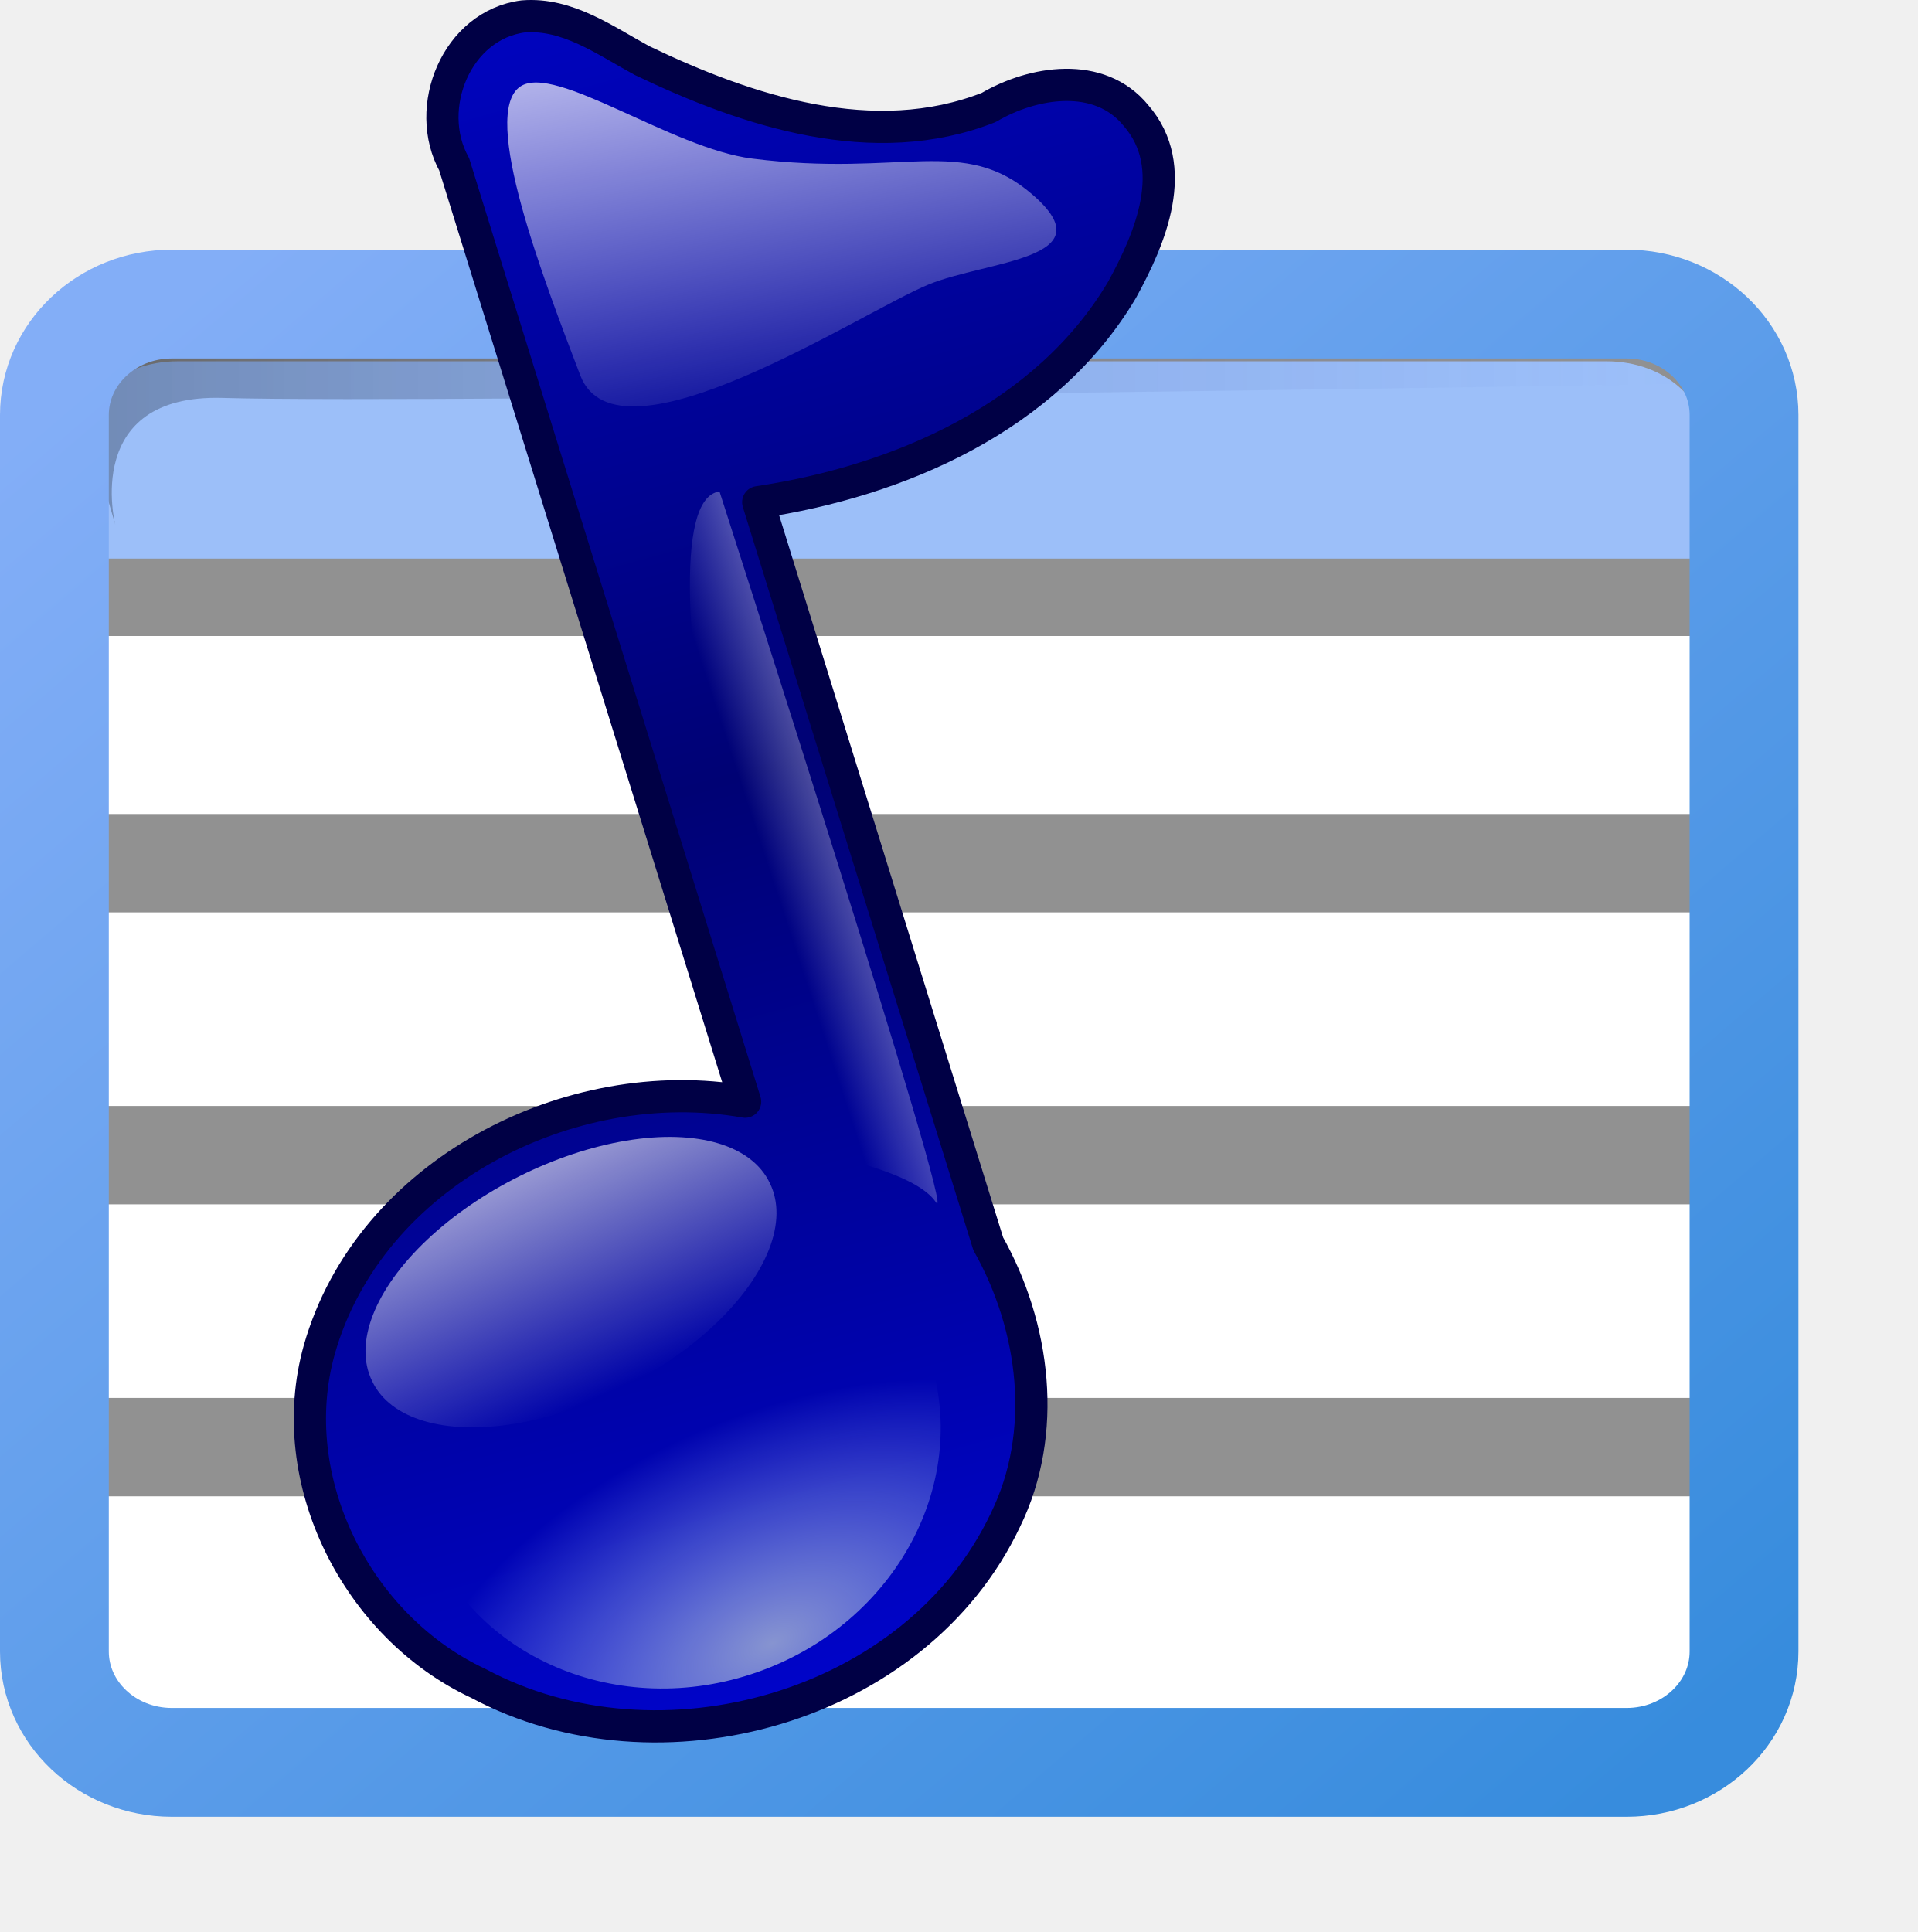
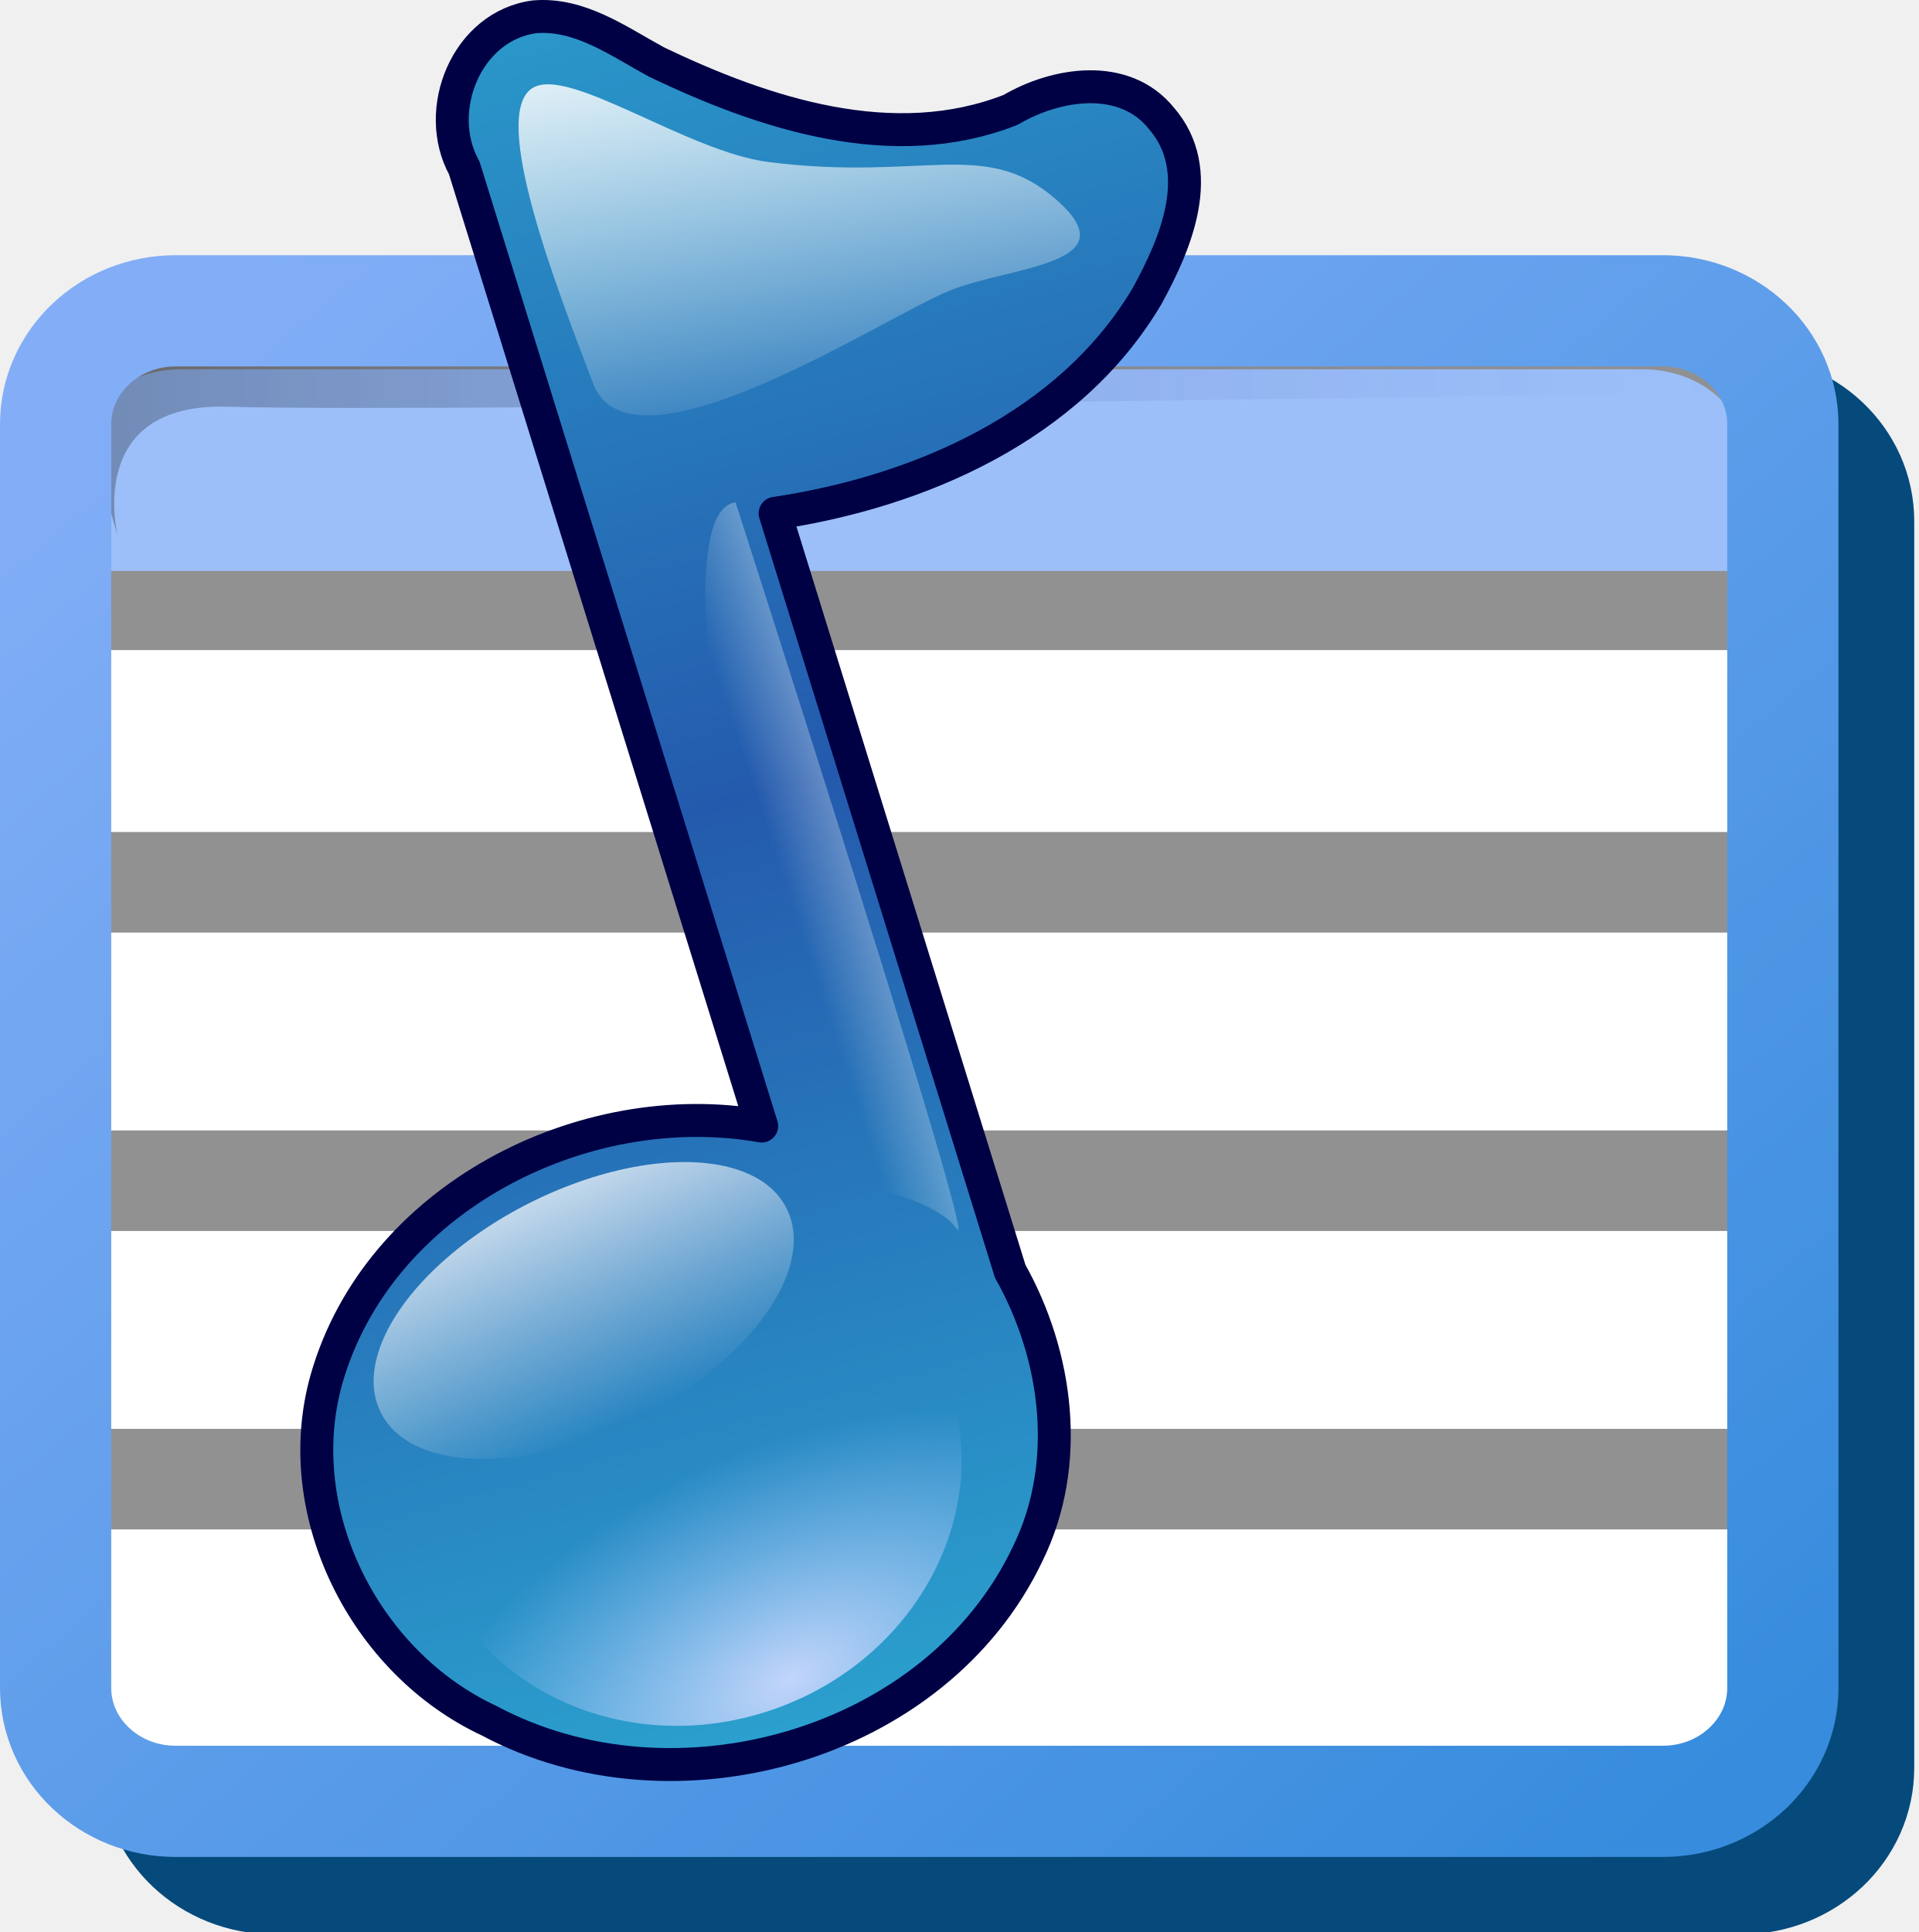
- <svg xmlns="http://www.w3.org/2000/svg" xmlns:xlink="http://www.w3.org/1999/xlink" id="svg2" height="335pt" width="332.5pt">
+ <svg xmlns="http://www.w3.org/2000/svg" xmlns:xlink="http://www.w3.org/1999/xlink" id="svg2" height="437px" width="434px">
  <defs id="defs4">
    <linearGradient id="linearGradient2222">
-       <stop style="stop-color:#ffffff;stop-opacity:0.816;" offset="0" id="stop2224" />
+       <stop style="stop-color:#ffffff;stop-opacity:1;" offset="0" id="stop2224" />
      <stop style="stop-color:#ffffff;stop-opacity:0;" offset="1" id="stop2226" />
    </linearGradient>
    <linearGradient id="linearGradient2214">
      <stop id="stop2216" offset="0" style="stop-color:#ffffff;stop-opacity:1;" />
      <stop id="stop2218" offset="1" style="stop-color:#ffffff;stop-opacity:0;" />
    </linearGradient>
    <linearGradient id="linearGradient2204">
-       <stop style="stop-color:#ffffff;stop-opacity:0.816;" offset="0" id="stop2206" />
+       <stop style="stop-color:#ffffff;stop-opacity:1;" offset="0" id="stop2206" />
      <stop style="stop-color:#ffffff;stop-opacity:0;" offset="1" id="stop2208" />
    </linearGradient>
    <linearGradient id="linearGradient2182">
      <stop style="stop-color:#83aef7;stop-opacity:1;" offset="0" id="stop2184" />
      <stop style="stop-color:#378cdd;stop-opacity:1;" offset="1" id="stop2186" />
    </linearGradient>
    <linearGradient id="linearGradient2172">
      <stop id="stop2174" offset="0" style="stop-color:#000000;stop-opacity:0.286;" />
      <stop id="stop2176" offset="1" style="stop-color:#4c68de;stop-opacity:0;" />
    </linearGradient>
    <linearGradient id="linearGradient2142">
      <stop style="stop-color:#ffffff;stop-opacity:0;" offset="0" id="stop2144" />
      <stop style="stop-color:#ffffff;stop-opacity:1;" offset="1" id="stop2146" />
    </linearGradient>
    <linearGradient id="linearGradient2116">
-       <stop id="stop2118" offset="0" style="stop-color:#a5b4d3;stop-opacity:0.816;" />
+       <stop id="stop2118" offset="0" style="stop-color:#c3d5fa;stop-opacity:1;" />
      <stop id="stop2120" offset="1" style="stop-color:#a9c6ff;stop-opacity:0;" />
    </linearGradient>
    <linearGradient id="linearGradient2080">
      <stop style="stop-color:none" offset="0" id="stop2082" />
      <stop style="stop-color:#000274;stop-opacity:1;" offset="1" id="stop2084" />
    </linearGradient>
    <linearGradient id="linearGradient2050">
-       <stop id="stop2052" offset="0" style="stop-color:#0004cd;stop-opacity:1;" />
-       <stop id="stop2054" offset="1" style="stop-color:#000274;stop-opacity:1;" />
+       <stop id="stop2052" offset="0" style="stop-color:#2ba3cf;stop-opacity:1;" />
+       <stop id="stop2054" offset="1" style="stop-color:#245aad;stop-opacity:1;" />
    </linearGradient>
    <radialGradient gradientTransform="matrix(1.473629,-0.169147,8.785089e-2,0.908723,44.9122,7.928287)" gradientUnits="userSpaceOnUse" r="42.426" fy="298.656" fx="-128.011" cy="298.656" cx="-128.011" id="radialGradient2122" xlink:href="#linearGradient2116" />
-     <linearGradient gradientTransform="matrix(1.158721,0,0,1,-122.4919,415.7143)" gradientUnits="userSpaceOnUse" y2="609.946" x2="449.808" y1="290.738" x1="133.742" id="linearGradient2130" xlink:href="#linearGradient2182" />
-     <linearGradient gradientTransform="matrix(1.076431,0,0,1.076431,-109.4348,387.31)" gradientUnits="userSpaceOnUse" y2="319.117" x2="270.211" y1="221.298" x1="254.635" id="linearGradient2168" xlink:href="#linearGradient2222" />
-     <linearGradient gradientTransform="matrix(1.158721,0,0,0.759283,-127.4579,481.8582)" gradientUnits="userSpaceOnUse" y2="318.791" x2="446.585" y1="318.791" x1="120.558" id="linearGradient2178" xlink:href="#linearGradient2172" />
-     <linearGradient spreadMethod="reflect" y2="339.199" x2="-56.09" y1="507.59" x1="-32.222" gradientTransform="matrix(1.268065,-0.166342,0.166342,1.268065,179.7525,371.1327)" gradientUnits="userSpaceOnUse" id="linearGradient2198" xlink:href="#linearGradient2050" />
+     <linearGradient gradientTransform="matrix(1.158721,0,0,1,-16.77765,0)" gradientUnits="userSpaceOnUse" y2="609.946" x2="449.808" y1="290.738" x1="133.742" id="linearGradient2130" xlink:href="#linearGradient2182" />
+     <linearGradient gradientTransform="matrix(1.076431,0,0,1.076431,-3.720561,-28.40424)" gradientUnits="userSpaceOnUse" y2="319.117" x2="270.211" y1="221.298" x1="254.635" id="linearGradient2168" xlink:href="#linearGradient2222" />
+     <linearGradient gradientTransform="matrix(1.158721,0,0,0.759283,-21.74361,66.14395)" gradientUnits="userSpaceOnUse" y2="318.791" x2="446.585" y1="318.791" x1="120.558" id="linearGradient2178" xlink:href="#linearGradient2172" />
+     <linearGradient spreadMethod="reflect" y2="339.199" x2="-56.09" y1="507.59" x1="-32.222" gradientTransform="matrix(1.268065,-0.166342,0.166342,1.268065,285.4668,-44.58162)" gradientUnits="userSpaceOnUse" id="linearGradient2198" xlink:href="#linearGradient2050" />
    <linearGradient gradientUnits="userSpaceOnUse" y2="234.663" x2="-113.748" y1="312.817" x1="-117.002" id="linearGradient2210" xlink:href="#linearGradient2204" />
-     <linearGradient gradientTransform="translate(-103.694,419.7549)" gradientUnits="userSpaceOnUse" y2="413.223" x2="283.058" y1="396.08" x1="335.402" id="linearGradient2220" xlink:href="#linearGradient2214" />
-     <linearGradient y2="318.791" x2="446.585" y1="318.791" x1="120.558" gradientTransform="matrix(1.158721,0,0,0.759283,-127.4579,481.8582)" gradientUnits="userSpaceOnUse" id="linearGradient1360" xlink:href="#linearGradient2172" />
-     <linearGradient y2="609.946" x2="449.808" y1="290.738" x1="133.742" gradientTransform="matrix(1.158721,0,0,1,-122.4919,415.7143)" gradientUnits="userSpaceOnUse" id="linearGradient1362" xlink:href="#linearGradient2182" />
-     <linearGradient y2="339.199" x2="-56.09" y1="507.59" x1="-32.222" spreadMethod="reflect" gradientTransform="matrix(1.268065,-0.166342,0.166342,1.268065,179.7525,371.1327)" gradientUnits="userSpaceOnUse" id="linearGradient1364" xlink:href="#linearGradient2050" />
-     <radialGradient r="42.426" fy="298.656" fx="-128.011" cy="298.656" cx="-128.011" gradientTransform="matrix(1.473629,-0.169147,8.785089e-2,0.908723,44.9122,7.928287)" gradientUnits="userSpaceOnUse" id="radialGradient1366" xlink:href="#linearGradient2116" />
-     <linearGradient y2="319.117" x2="270.211" y1="221.298" x1="254.635" gradientTransform="matrix(1.076431,0,0,1.076431,-109.4348,387.31)" gradientUnits="userSpaceOnUse" id="linearGradient1368" xlink:href="#linearGradient2222" />
-     <linearGradient y2="234.663" x2="-113.748" y1="312.817" x1="-117.002" gradientUnits="userSpaceOnUse" id="linearGradient1370" xlink:href="#linearGradient2204" />
-     <linearGradient y2="413.223" x2="283.058" y1="396.08" x1="335.402" gradientTransform="translate(-103.694,419.7549)" gradientUnits="userSpaceOnUse" id="linearGradient1372" xlink:href="#linearGradient2214" />
+     <linearGradient gradientTransform="translate(2.020305,4.04061)" gradientUnits="userSpaceOnUse" y2="413.223" x2="283.058" y1="396.08" x1="335.402" id="linearGradient2220" xlink:href="#linearGradient2214" />
+     <linearGradient y2="609.946" x2="449.808" y1="290.738" x1="133.742" gradientTransform="matrix(1.158721,0,0,1,468.9366,265.7143)" gradientUnits="userSpaceOnUse" id="linearGradient2194" xlink:href="#linearGradient2182" />
+     <linearGradient y2="318.791" x2="446.585" y1="318.791" x1="120.558" gradientTransform="matrix(1.158721,0,0,0.759283,-21.74361,66.14395)" gradientUnits="userSpaceOnUse" id="linearGradient1357" xlink:href="#linearGradient2172" />
+     <linearGradient y2="609.946" x2="449.808" y1="290.738" x1="133.742" gradientTransform="matrix(1.158721,0,0,1,-16.77765,0)" gradientUnits="userSpaceOnUse" id="linearGradient1359" xlink:href="#linearGradient2182" />
+     <linearGradient y2="339.199" x2="-56.09" y1="507.59" x1="-32.222" spreadMethod="reflect" gradientTransform="matrix(1.268065,-0.166342,0.166342,1.268065,285.4668,-44.58162)" gradientUnits="userSpaceOnUse" id="linearGradient1361" xlink:href="#linearGradient2050" />
+     <radialGradient r="42.426" fy="298.656" fx="-128.011" cy="298.656" cx="-128.011" gradientTransform="matrix(1.473629,-0.169147,8.785089e-2,0.908723,44.9122,7.928287)" gradientUnits="userSpaceOnUse" id="radialGradient1363" xlink:href="#linearGradient2116" />
+     <linearGradient y2="319.117" x2="270.211" y1="221.298" x1="254.635" gradientTransform="matrix(1.076431,0,0,1.076431,-3.720561,-28.40424)" gradientUnits="userSpaceOnUse" id="linearGradient1365" xlink:href="#linearGradient2222" />
+     <linearGradient y2="234.663" x2="-113.748" y1="312.817" x1="-117.002" gradientUnits="userSpaceOnUse" id="linearGradient1367" xlink:href="#linearGradient2204" />
+     <linearGradient y2="413.223" x2="283.058" y1="396.08" x1="335.402" gradientTransform="translate(2.020305,4.04061)" gradientUnits="userSpaceOnUse" id="linearGradient1369" xlink:href="#linearGradient2214" />
  </defs>
  <g id="layer1">
-     <g transform="translate(-0.665862,-629.2025)" id="g1346">
-       <path id="path2180" d="M 13.484,706.421 L 13.484,1031.691 L 397.342,1031.691 L 397.342,704.401 L 13.484,706.421 z " style="fill:#ffffff;fill-opacity:1;fill-rule:evenodd;stroke:#000000;stroke-width:0.25pt;stroke-linecap:butt;stroke-linejoin:miter;stroke-opacity:1" />
-       <path id="path2044" d="M 15.727,963.768 L 396.45,963.768" style="color:#000000;fill:none;fill-opacity:0.75;fill-rule:evenodd;stroke:#919191;stroke-width:22.744;stroke-linecap:butt;stroke-linejoin:miter;stroke-miterlimit:4;stroke-dashoffset:0;stroke-opacity:1;marker:none;marker-start:none;marker-mid:none;marker-end:none;visibility:visible;display:inline;overflow:visible" />
-       <path id="path2042" d="M 22.348,896.268 L 403.071,896.268" style="color:#000000;fill:none;fill-opacity:0.75;fill-rule:evenodd;stroke:#919191;stroke-width:22.744;stroke-linecap:butt;stroke-linejoin:miter;stroke-miterlimit:4;stroke-dashoffset:0;stroke-opacity:1;marker:none;marker-start:none;marker-mid:none;marker-end:none;visibility:visible;display:inline;overflow:visible" />
-       <path id="path2040" d="M 14.072,828.768 L 394.795,828.768" style="fill:none;fill-opacity:0.75;fill-rule:evenodd;stroke:#919191;stroke-width:22.744;stroke-linecap:butt;stroke-linejoin:miter;stroke-miterlimit:4;stroke-opacity:1" />
-       <path id="rect2037" d="M 41.674,703.791 L 372.21,703.791 C 389.782,703.791 403.928,716.055 403.928,731.289 L 403.928,767.293 L 9.956,767.293 L 9.956,731.289 C 9.956,716.055 24.102,703.791 41.674,703.791 z " style="color:#000000;fill:#9cbff9;fill-opacity:1;fill-rule:evenodd;stroke:#919191;stroke-width:17.897;stroke-linecap:round;stroke-linejoin:round;stroke-miterlimit:4;stroke-dashoffset:0;stroke-opacity:1;marker:none;marker-start:none;marker-mid:none;marker-end:none;visibility:visible;display:block;overflow:visible" />
-       <path id="path2170" d="M 27.314,750.485 L 12.416,699.505 L 390.656,702.217 L 391.484,717.945 C 391.484,717.945 101.386,722.647 52.144,721.199 C 19.535,720.24 27.314,750.485 27.314,750.485 z " style="fill:url(#linearGradient1360);fill-opacity:1;fill-rule:evenodd;stroke:none;stroke-width:0.25pt;stroke-linecap:butt;stroke-linejoin:miter;stroke-opacity:1" />
-       <rect ry="25.642" rx="27.143" y="699.505" x="13.244" height="337.143" width="390.655" id="rect2035" style="color:#000000;fill:none;fill-opacity:1;fill-rule:evenodd;stroke:url(#linearGradient1362);stroke-width:25.156;stroke-linecap:round;stroke-linejoin:round;stroke-miterlimit:4;stroke-dashoffset:0;stroke-opacity:1;marker:none;marker-start:none;marker-mid:none;marker-end:none;visibility:visible;display:block;overflow:visible" />
-       <path id="path2048" d="M 121.661,632.996 C 106.237,634.935 98.453,654.137 105.676,667.201 C 128.098,739.434 150.52,811.668 172.942,883.902 C 132.429,876.763 86.085,900.395 74.491,941.227 C 65.997,971.4 83.21,1005.323 111.284,1018.404 C 153.015,1040.731 212.468,1024.209 233.117,980.631 C 243.041,960.422 239.942,935.949 229.146,916.759 C 211.422,859.609 193.697,802.458 175.973,745.308 C 208.627,740.44 242.633,725.65 260.072,696.224 C 266.641,684.274 273.679,667.839 263.288,655.892 C 254.856,645.538 239.485,648.02 229.266,654.043 C 202.711,664.501 173.54,654.94 149.105,643.202 C 140.562,638.562 131.897,632.191 121.661,632.996 z " style="color:#000000;fill:url(#linearGradient1364);fill-opacity:1;fill-rule:evenodd;stroke:#000045;stroke-width:7.448;stroke-linecap:round;stroke-linejoin:round;stroke-miterlimit:4;stroke-dashoffset:0;stroke-opacity:1;marker:none;marker-start:none;marker-mid:none;marker-end:none;visibility:visible;display:block;overflow:visible" />
-       <path transform="matrix(1.370086,-0.483357,0.443594,1.257378,206.7166,573.8517)" d="M -78.792 262.423 A 42.426 42.426 0 1 1  -163.645,262.423 A 42.426 42.426 0 1 1  -78.792 262.423 z" id="path2114" style="color:#000000;fill:url(#radialGradient1366);fill-opacity:1;fill-rule:evenodd;stroke:none;stroke-width:11.76;stroke-linecap:butt;stroke-linejoin:miter;stroke-miterlimit:4;stroke-dashoffset:0;stroke-opacity:1;marker:none;marker-start:none;marker-mid:none;marker-end:none;visibility:visible;display:inline;overflow:visible" />
-       <path id="path2166" d="M 134.831,715.984 C 126.503,694.157 111.498,655.469 120.991,649.185 C 129.033,643.862 155.951,663.514 174.546,665.862 C 209.49,670.276 223.361,660.284 239.44,674.248 C 256.64,689.185 228.998,689.38 215.318,694.992 C 199.893,701.319 143.442,738.554 134.831,715.984 z " style="color:#000000;fill:url(#linearGradient1368);fill-opacity:1;fill-rule:evenodd;stroke:none;stroke-width:14;stroke-linecap:butt;stroke-linejoin:miter;stroke-miterlimit:4;stroke-dashoffset:0;stroke-opacity:1;marker:none;marker-start:none;marker-mid:none;marker-end:none;visibility:visible;display:inline;overflow:visible" />
-       <path transform="matrix(-0.924423,0.459928,-0.415284,-0.862286,129.6047,1207.659)" d="M -71.48 262.423 A 49.739 28.328 0 1 1  -170.957,262.423 A 49.739 28.328 0 1 1  -71.48 262.423 z" id="path2200" style="color:#000000;fill:url(#linearGradient1370);fill-opacity:1;fill-rule:evenodd;stroke:none;stroke-width:1.982;stroke-linecap:butt;stroke-linejoin:miter;stroke-miterlimit:4;stroke-dashoffset:0;stroke-opacity:1;marker:none;marker-start:none;marker-mid:none;marker-end:none;visibility:visible;display:inline;overflow:visible" />
-       <path id="path2212" d="M 181.306,894.26 C 181.306,894.26 211.306,898.546 217.02,907.117 C 222.735,915.689 167.02,742.831 167.02,742.831 C 145.592,745.689 181.306,894.26 181.306,894.26 z " style="fill:url(#linearGradient1372);fill-opacity:1;fill-rule:evenodd;stroke:none;stroke-width:0.25pt;stroke-linecap:butt;stroke-linejoin:miter;stroke-opacity:1" />
+     <g transform="translate(-106.3801,-213.4882)" id="g1342">
+       <path id="rect2192" d="M 500.159,306.107 C 514.989,306.107 526.929,317.387 526.929,331.397 L 526.929,613.327 C 526.929,627.338 514.989,638.617 500.159,638.617 L 168.412,638.617 C 153.582,638.617 141.643,627.338 141.643,613.327" style="color:#000000;fill:none;fill-opacity:1;fill-rule:evenodd;stroke:#064a7c;stroke-width:24.811;stroke-linecap:round;stroke-linejoin:round;stroke-miterlimit:4;stroke-dashoffset:0;stroke-opacity:1;marker:none;marker-start:none;marker-mid:none;marker-end:none;visibility:visible;display:block;overflow:visible" />
+       <path id="path2180" d="M 119.198,290.707 L 119.198,615.976 L 503.056,615.976 L 503.056,288.687 L 119.198,290.707 z " style="fill:#ffffff;fill-opacity:1;fill-rule:evenodd;stroke:#000000;stroke-width:0.25pt;stroke-linecap:butt;stroke-linejoin:miter;stroke-opacity:1" />
+       <path id="path2044" d="M 121.441,548.054 L 502.164,548.054" style="color:#000000;fill:none;fill-opacity:0.75;fill-rule:evenodd;stroke:#919191;stroke-width:22.744;stroke-linecap:butt;stroke-linejoin:miter;stroke-miterlimit:4;stroke-dashoffset:0;stroke-opacity:1;marker:none;marker-start:none;marker-mid:none;marker-end:none;visibility:visible;display:inline;overflow:visible" />
+       <path id="path2042" d="M 128.063,480.554 L 508.785,480.554" style="color:#000000;fill:none;fill-opacity:0.75;fill-rule:evenodd;stroke:#919191;stroke-width:22.744;stroke-linecap:butt;stroke-linejoin:miter;stroke-miterlimit:4;stroke-dashoffset:0;stroke-opacity:1;marker:none;marker-start:none;marker-mid:none;marker-end:none;visibility:visible;display:inline;overflow:visible" />
+       <path id="path2040" d="M 119.786,413.054 L 500.509,413.054" style="fill:none;fill-opacity:0.75;fill-rule:evenodd;stroke:#919191;stroke-width:22.744;stroke-linecap:butt;stroke-linejoin:miter;stroke-miterlimit:4;stroke-opacity:1" />
+       <path id="rect2037" d="M 147.388,288.076 L 477.924,288.076 C 495.496,288.076 509.642,300.341 509.642,315.575 L 509.642,351.579 L 115.67,351.579 L 115.67,315.575 C 115.67,300.341 129.817,288.076 147.388,288.076 z " style="color:#000000;fill:#9cbff9;fill-opacity:1;fill-rule:evenodd;stroke:#919191;stroke-width:17.897;stroke-linecap:round;stroke-linejoin:round;stroke-miterlimit:4;stroke-dashoffset:0;stroke-opacity:1;marker:none;marker-start:none;marker-mid:none;marker-end:none;visibility:visible;display:block;overflow:visible" />
+       <path id="path2170" d="M 133.029,334.771 L 118.131,283.791 L 496.371,286.502 L 497.198,302.23 C 497.198,302.23 207.1,306.933 157.858,305.485 C 125.249,304.526 133.029,334.771 133.029,334.771 z " style="fill:url(#linearGradient1357);fill-opacity:1;fill-rule:evenodd;stroke:none;stroke-width:0.25pt;stroke-linecap:butt;stroke-linejoin:miter;stroke-opacity:1" />
+       <rect ry="25.642" rx="27.143" y="283.791" x="118.958" height="337.143" width="390.655" id="rect2035" style="color:#000000;fill:none;fill-opacity:1;fill-rule:evenodd;stroke:url(#linearGradient1359);stroke-width:25.156;stroke-linecap:round;stroke-linejoin:round;stroke-miterlimit:4;stroke-dashoffset:0;stroke-opacity:1;marker:none;marker-start:none;marker-mid:none;marker-end:none;visibility:visible;display:block;overflow:visible" />
+       <path id="path2048" d="M 227.375,217.281 C 211.951,219.221 204.167,238.422 211.39,251.486 C 233.812,323.72 256.234,395.954 278.656,468.188 C 238.144,461.049 191.799,484.68 180.205,525.513 C 171.711,555.686 188.924,589.609 216.998,602.69 C 258.729,625.017 318.182,608.495 338.831,564.917 C 348.755,544.708 345.656,520.235 334.86,501.045 C 317.136,443.894 299.412,386.744 281.688,329.594 C 314.341,324.726 348.348,309.936 365.786,280.509 C 372.355,268.56 379.393,252.125 369.002,240.178 C 360.57,229.824 345.199,232.306 334.981,238.329 C 308.425,248.787 279.255,239.225 254.82,227.488 C 246.276,222.848 237.611,216.477 227.375,217.281 z " style="color:#000000;fill:url(#linearGradient1361);fill-opacity:1;fill-rule:evenodd;stroke:#000045;stroke-width:7.448;stroke-linecap:round;stroke-linejoin:round;stroke-miterlimit:4;stroke-dashoffset:0;stroke-opacity:1;marker:none;marker-start:none;marker-mid:none;marker-end:none;visibility:visible;display:block;overflow:visible" />
+       <path transform="matrix(1.370086,-0.483357,0.443594,1.257378,312.4309,158.1374)" d="M -78.792 262.423 A 42.426 42.426 0 1 1  -163.645,262.423 A 42.426 42.426 0 1 1  -78.792 262.423 z" id="path2114" style="color:#000000;fill:url(#radialGradient1363);fill-opacity:1;fill-rule:evenodd;stroke:none;stroke-width:11.76;stroke-linecap:butt;stroke-linejoin:miter;stroke-miterlimit:4;stroke-dashoffset:0;stroke-opacity:1;marker:none;marker-start:none;marker-mid:none;marker-end:none;visibility:visible;display:inline;overflow:visible" />
+       <path id="path2166" d="M 240.545,300.27 C 232.217,278.443 217.213,239.755 226.705,233.471 C 234.747,228.147 261.665,247.799 280.26,250.148 C 315.204,254.562 329.075,244.57 345.154,258.534 C 362.354,273.47 334.712,273.666 321.033,279.277 C 305.607,285.605 249.156,322.839 240.545,300.27 z " style="color:#000000;fill:url(#linearGradient1365);fill-opacity:1;fill-rule:evenodd;stroke:none;stroke-width:14;stroke-linecap:butt;stroke-linejoin:miter;stroke-miterlimit:4;stroke-dashoffset:0;stroke-opacity:1;marker:none;marker-start:none;marker-mid:none;marker-end:none;visibility:visible;display:inline;overflow:visible" />
+       <path transform="matrix(-0.924423,0.459928,-0.415284,-0.862286,235.319,791.9451)" d="M -71.48 262.423 A 49.739 28.328 0 1 1  -170.957,262.423 A 49.739 28.328 0 1 1  -71.48 262.423 z" id="path2200" style="color:#000000;fill:url(#linearGradient1367);fill-opacity:1;fill-rule:evenodd;stroke:none;stroke-width:1.982;stroke-linecap:butt;stroke-linejoin:miter;stroke-miterlimit:4;stroke-dashoffset:0;stroke-opacity:1;marker:none;marker-start:none;marker-mid:none;marker-end:none;visibility:visible;display:inline;overflow:visible" />
+       <path id="path2212" d="M 287.02,478.546 C 287.02,478.546 317.02,482.831 322.735,491.403 C 328.449,499.974 272.735,327.117 272.735,327.117 C 251.306,329.974 287.02,478.546 287.02,478.546 z " style="fill:url(#linearGradient1369);fill-opacity:1;fill-rule:evenodd;stroke:none;stroke-width:0.25pt;stroke-linecap:butt;stroke-linejoin:miter;stroke-opacity:1" />
    </g>
  </g>
</svg>
